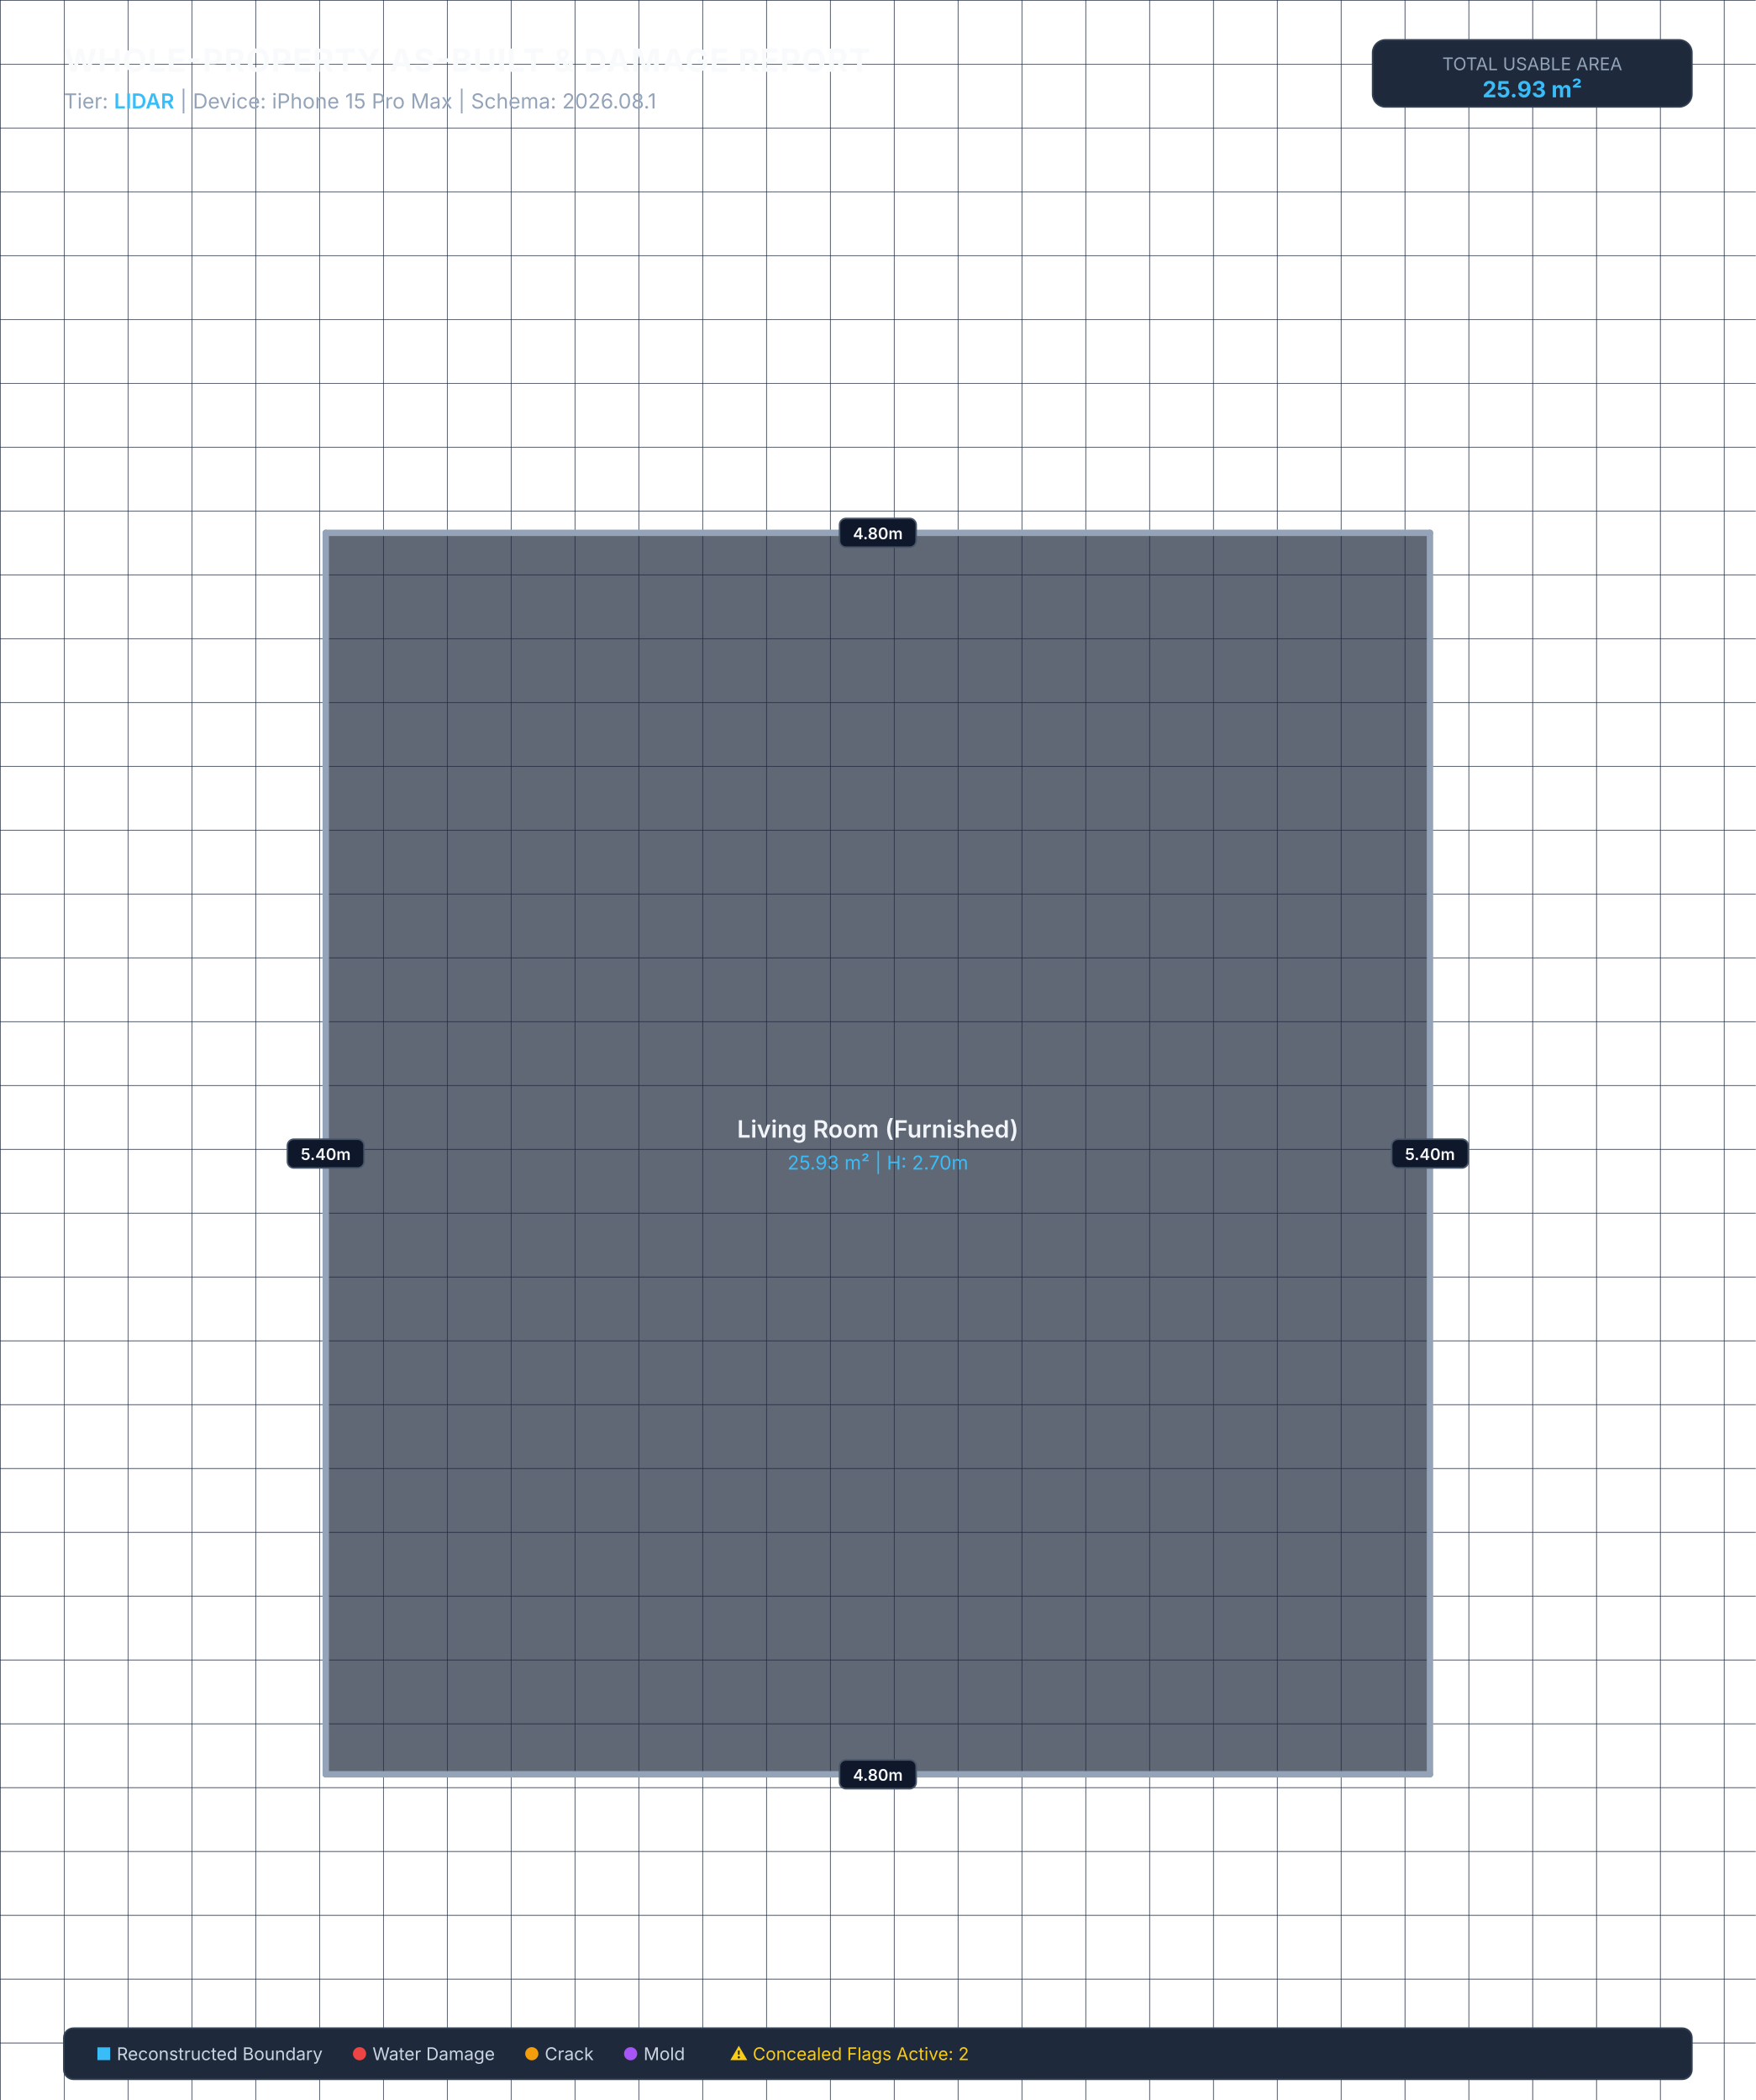
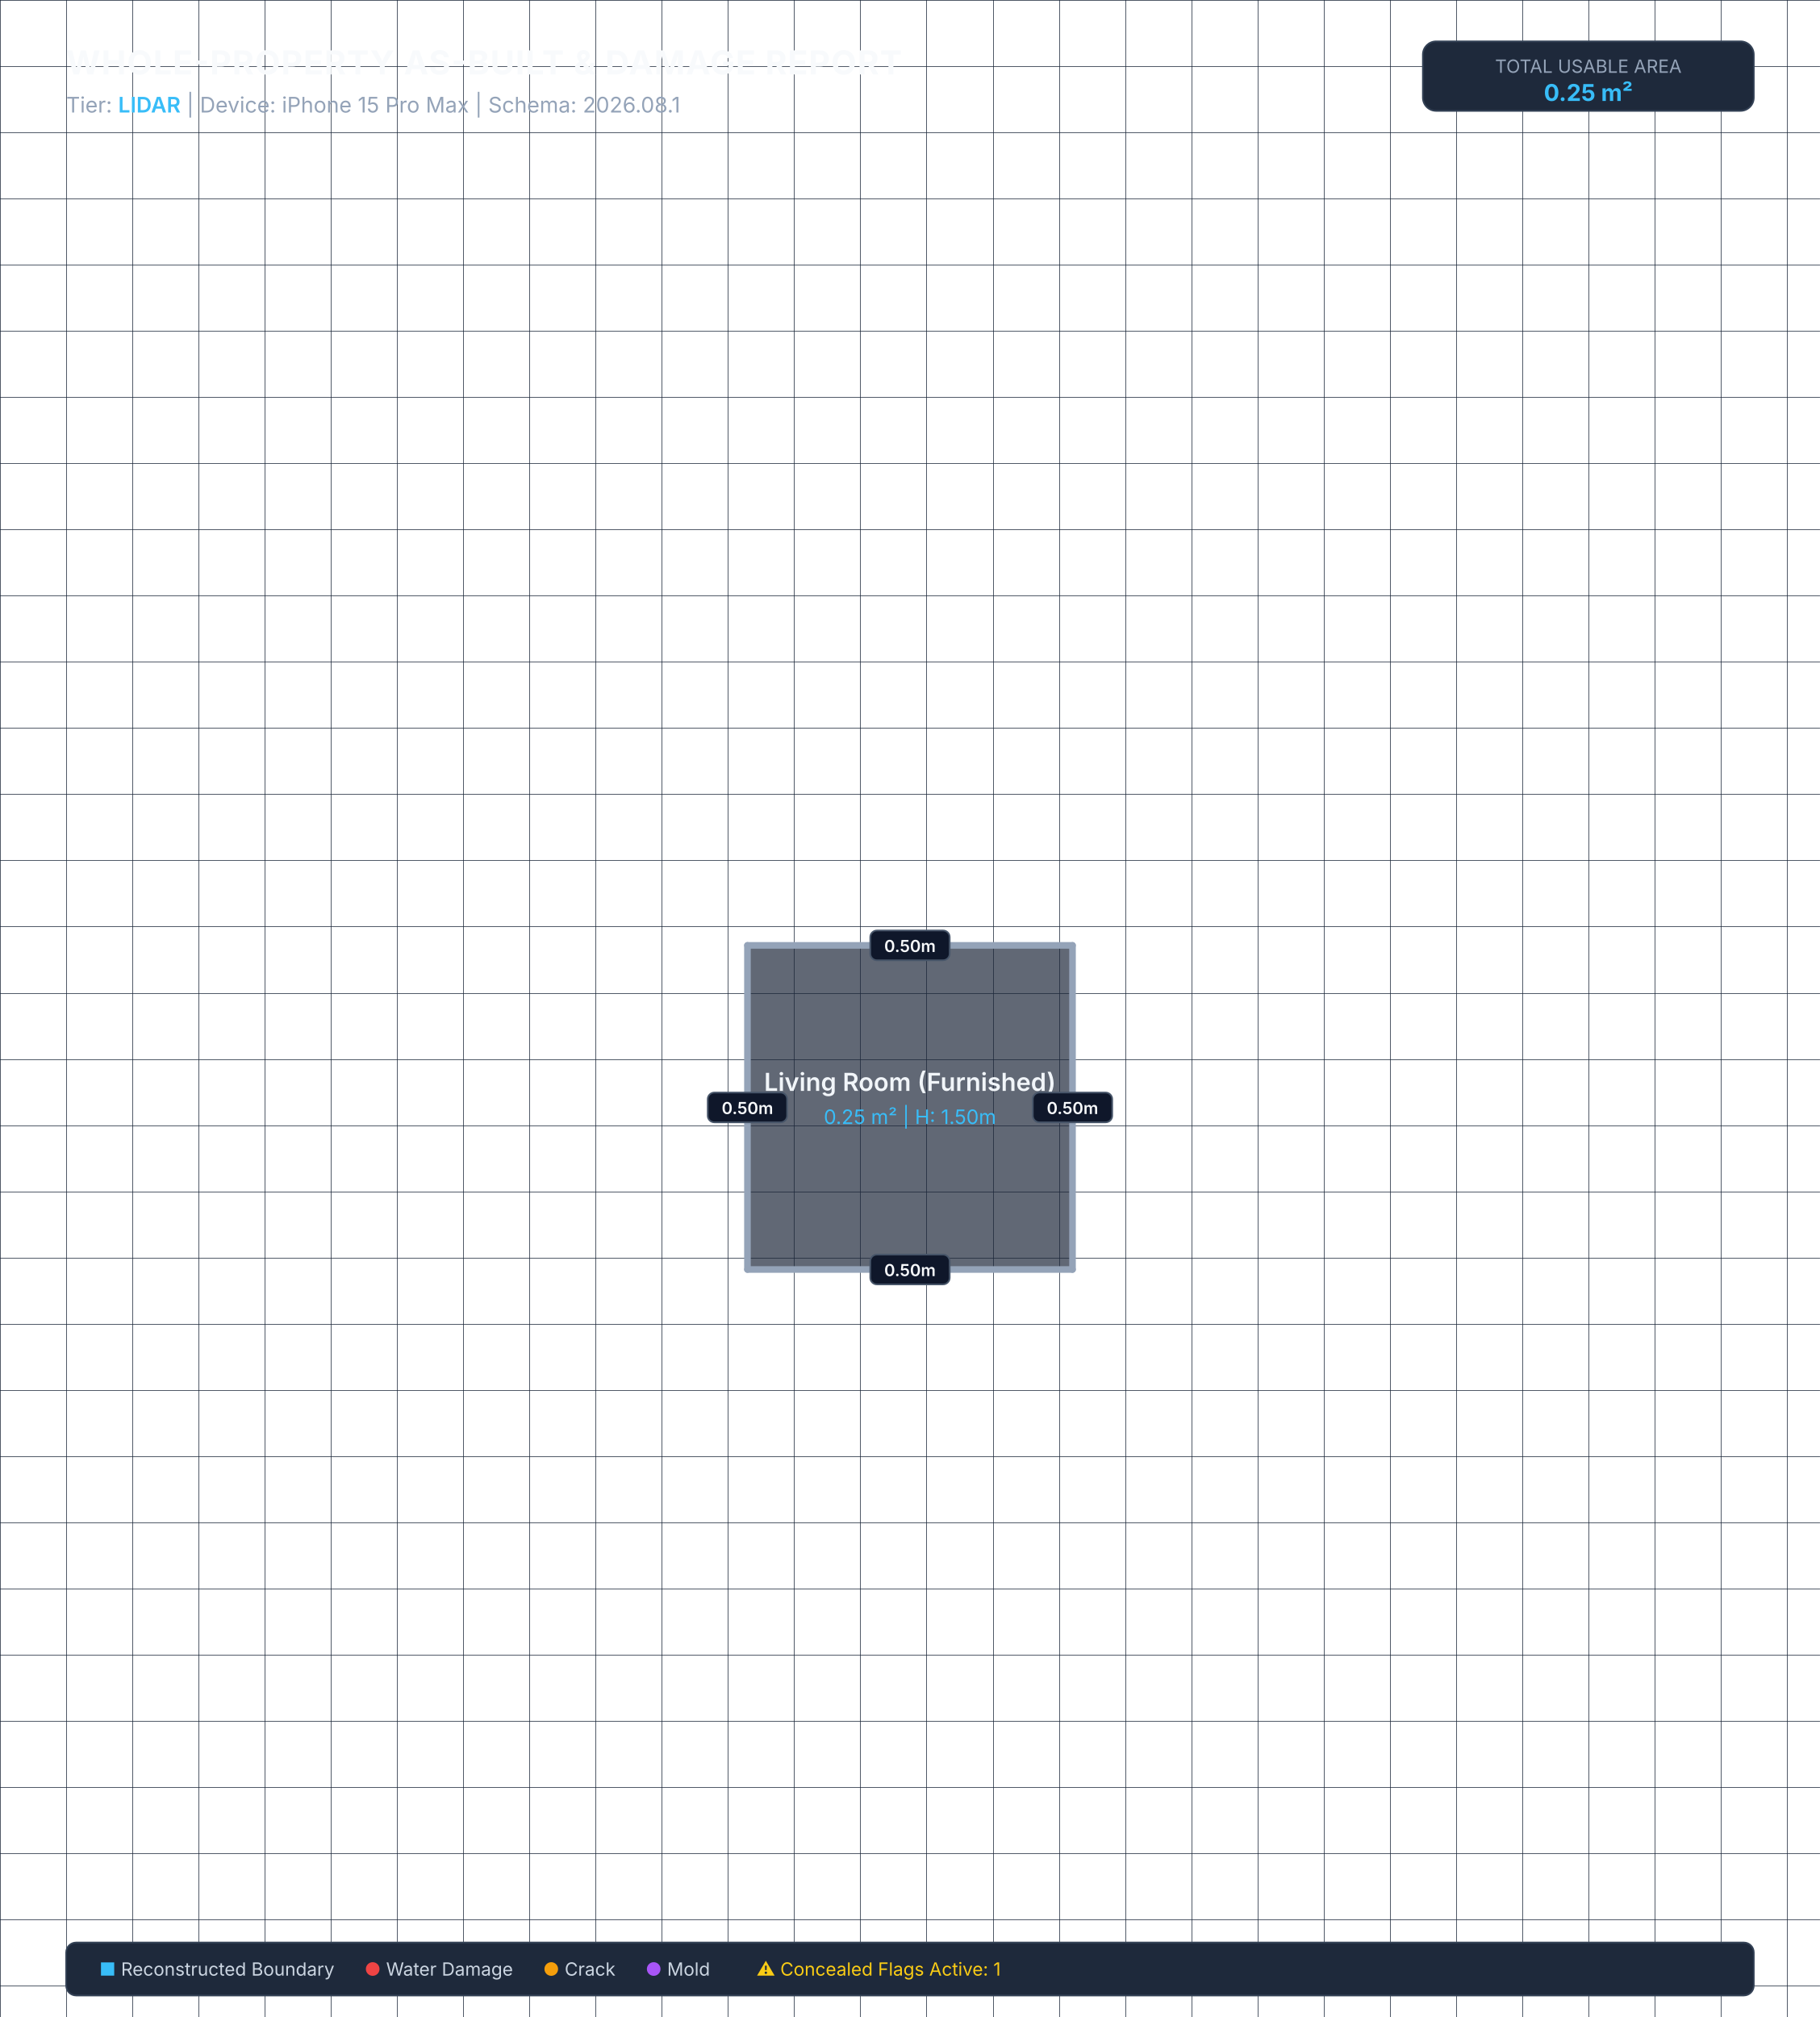
- <svg xmlns="http://www.w3.org/2000/svg" viewBox="0 0 1100 1316" width="100%" height="100%" style="background-color: #0b0f19; font-family: Inter, system-ui, -apple-system, sans-serif;">
+ <svg xmlns="http://www.w3.org/2000/svg" viewBox="0 0 1100 1219" width="100%" height="100%" style="background-color: #0b0f19; font-family: Inter, system-ui, -apple-system, sans-serif;">
  <defs>
    <filter id="glow" x="-20%" y="-20%" width="140%" height="140%">
      <feGaussianBlur stdDeviation="3" result="blur" />
      <feComposite in="SourceGraphic" in2="blur" operator="over" />
    </filter>
    <pattern id="grid" width="40" height="40" patternUnits="userSpaceOnUse">
      <path d="M 40 0 L 0 0 0 40" fill="none" stroke="#1e293b" stroke-width="0.75" />
    </pattern>
  </defs>
-   <rect width="1100" height="1316" fill="url(#grid)" />
+   <rect width="1100" height="1219" fill="url(#grid)" />
  <text x="40" y="45" fill="#f8fafc" font-size="20" font-weight="700" letter-spacing="0.5">WHOLE-PROPERTY AS-BUILT &amp; DAMAGE REPORT</text>
  <text x="40" y="68" fill="#94a3b8" font-size="13">Tier: <tspan fill="#38bdf8" font-weight="600">LIDAR</tspan> | Device: iPhone 15 Pro Max | Schema: 2026.08.1</text>
  <rect x="860" y="25" width="200" height="42" rx="8" fill="#1e293b" stroke="#334155" />
  <text x="960" y="44" fill="#94a3b8" font-size="11" text-anchor="middle">TOTAL USABLE AREA</text>
-   <text x="960" y="61" fill="#38bdf8" font-size="14" font-weight="700" text-anchor="middle">25.93 m²</text>
-   <polygon points="204.086,333.908 895.914,333.908 895.914,1111.914 204.086,1111.914" fill="#1e293b" fill-opacity="0.7" stroke="#475569" stroke-width="1.5" stroke-dasharray="4,4" />
-   <text x="550.0" y="712.911" fill="#f1f5f9" font-size="15" font-weight="600" text-anchor="middle">Living Room (Furnished)</text>
-   <text x="550.0" y="732.911" fill="#38bdf8" font-size="12" text-anchor="middle">25.93 m² | H: 2.70m</text>
-   <line x1="204.086" y1="333.908" x2="895.914" y2="333.908" stroke="#94a3b8" stroke-width="4" stroke-linecap="round" />
-   <rect x="526.0" y="324.908" width="48" height="18" rx="4" fill="#0f172a" stroke="#475569" stroke-width="1" />
-   <text x="550.0" y="337.908" fill="#f8fafc" font-size="10" font-weight="600" text-anchor="middle">4.80m</text>
-   <line x1="895.914" y1="333.908" x2="895.914" y2="1111.914" stroke="#94a3b8" stroke-width="4" stroke-linecap="round" />
-   <rect x="871.914" y="713.911" width="48" height="18" rx="4" fill="#0f172a" stroke="#475569" stroke-width="1" />
-   <text x="895.914" y="726.911" fill="#f8fafc" font-size="10" font-weight="600" text-anchor="middle">5.40m</text>
-   <line x1="895.914" y1="1111.914" x2="204.086" y2="1111.914" stroke="#94a3b8" stroke-width="4" stroke-linecap="round" />
-   <rect x="526.0" y="1102.914" width="48" height="18" rx="4" fill="#0f172a" stroke="#475569" stroke-width="1" />
-   <text x="550.0" y="1115.914" fill="#f8fafc" font-size="10" font-weight="600" text-anchor="middle">4.80m</text>
-   <line x1="204.086" y1="1111.914" x2="204.086" y2="333.908" stroke="#94a3b8" stroke-width="4" stroke-linecap="round" />
-   <rect x="180.086" y="713.911" width="48" height="18" rx="4" fill="#0f172a" stroke="#475569" stroke-width="1" />
-   <text x="204.086" y="726.911" fill="#f8fafc" font-size="10" font-weight="600" text-anchor="middle">5.40m</text>
-   <rect x="40" y="1271" width="1020" height="32" rx="6" fill="#1e293b" stroke="#334155" />
-   <text x="60" y="1291" fill="#cbd5e1" font-size="11">
-     <tspan fill="#38bdf8">■</tspan> Reconstructed Boundary  <tspan fill="#ef4444" dx="15">●</tspan> Water Damage  <tspan fill="#f59e0b" dx="15">●</tspan> Crack  <tspan fill="#a855f7" dx="15">●</tspan> Mold  <tspan dx="25" fill="#facc15">⚠ Concealed Flags Active: 2</tspan>
+   <text x="960" y="61" fill="#38bdf8" font-size="14" font-weight="700" text-anchor="middle">0.25 m²</text>
+   <polygon points="451.765,571.353 648.235,571.353 648.235,767.235 451.765,767.235" fill="#1e293b" fill-opacity="0.7" stroke="#475569" stroke-width="1.5" stroke-dasharray="4,4" />
+   <text x="550.0" y="659.294" fill="#f1f5f9" font-size="15" font-weight="600" text-anchor="middle">Living Room (Furnished)</text>
+   <text x="550.0" y="679.294" fill="#38bdf8" font-size="12" text-anchor="middle">0.25 m² | H: 1.50m</text>
+   <line x1="451.765" y1="571.353" x2="648.235" y2="571.353" stroke="#94a3b8" stroke-width="4" stroke-linecap="round" />
+   <rect x="526.0" y="562.353" width="48" height="18" rx="4" fill="#0f172a" stroke="#475569" stroke-width="1" />
+   <text x="550.0" y="575.353" fill="#f8fafc" font-size="10" font-weight="600" text-anchor="middle">0.50m</text>
+   <line x1="648.235" y1="571.353" x2="648.235" y2="767.235" stroke="#94a3b8" stroke-width="4" stroke-linecap="round" />
+   <rect x="624.235" y="660.294" width="48" height="18" rx="4" fill="#0f172a" stroke="#475569" stroke-width="1" />
+   <text x="648.235" y="673.294" fill="#f8fafc" font-size="10" font-weight="600" text-anchor="middle">0.50m</text>
+   <line x1="648.235" y1="767.235" x2="451.765" y2="767.235" stroke="#94a3b8" stroke-width="4" stroke-linecap="round" />
+   <rect x="526.0" y="758.235" width="48" height="18" rx="4" fill="#0f172a" stroke="#475569" stroke-width="1" />
+   <text x="550.0" y="771.235" fill="#f8fafc" font-size="10" font-weight="600" text-anchor="middle">0.50m</text>
+   <line x1="451.765" y1="767.235" x2="451.765" y2="571.353" stroke="#94a3b8" stroke-width="4" stroke-linecap="round" />
+   <rect x="427.765" y="660.294" width="48" height="18" rx="4" fill="#0f172a" stroke="#475569" stroke-width="1" />
+   <text x="451.765" y="673.294" fill="#f8fafc" font-size="10" font-weight="600" text-anchor="middle">0.50m</text>
+   <rect x="40" y="1174" width="1020" height="32" rx="6" fill="#1e293b" stroke="#334155" />
+   <text x="60" y="1194" fill="#cbd5e1" font-size="11">
+     <tspan fill="#38bdf8">■</tspan> Reconstructed Boundary  <tspan fill="#ef4444" dx="15">●</tspan> Water Damage  <tspan fill="#f59e0b" dx="15">●</tspan> Crack  <tspan fill="#a855f7" dx="15">●</tspan> Mold  <tspan dx="25" fill="#facc15">⚠ Concealed Flags Active: 1</tspan>
  </text>
</svg>
